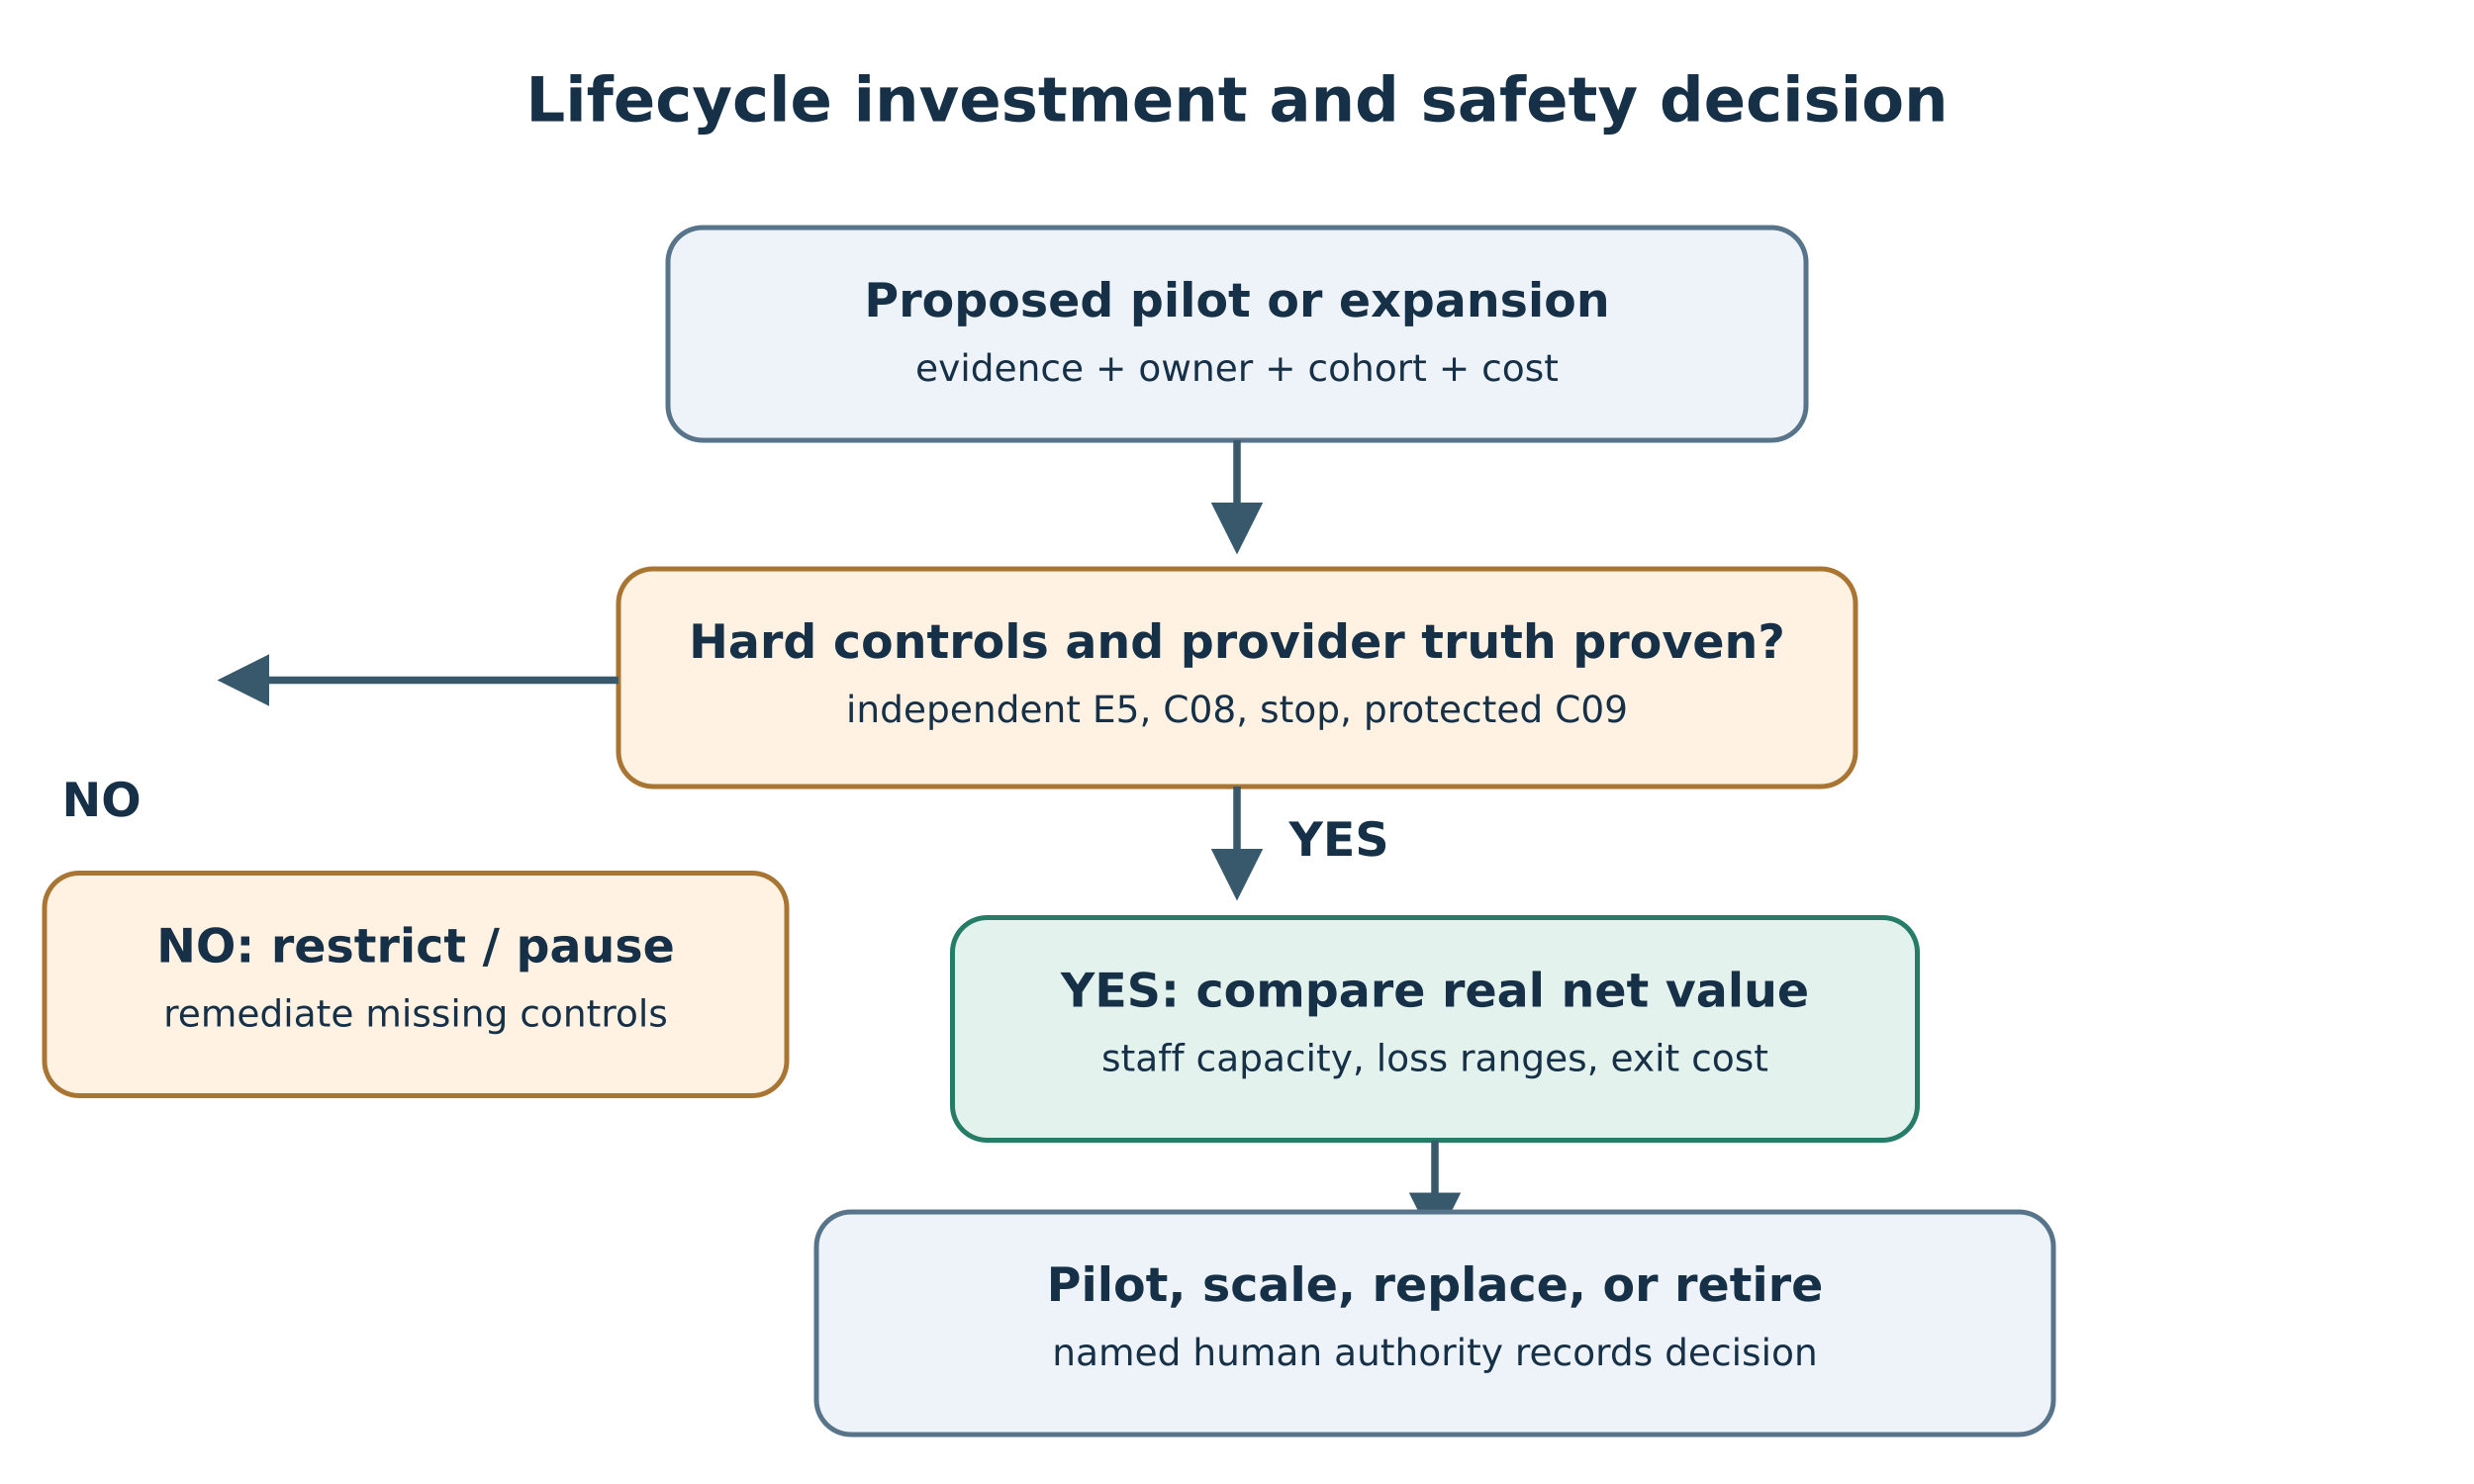
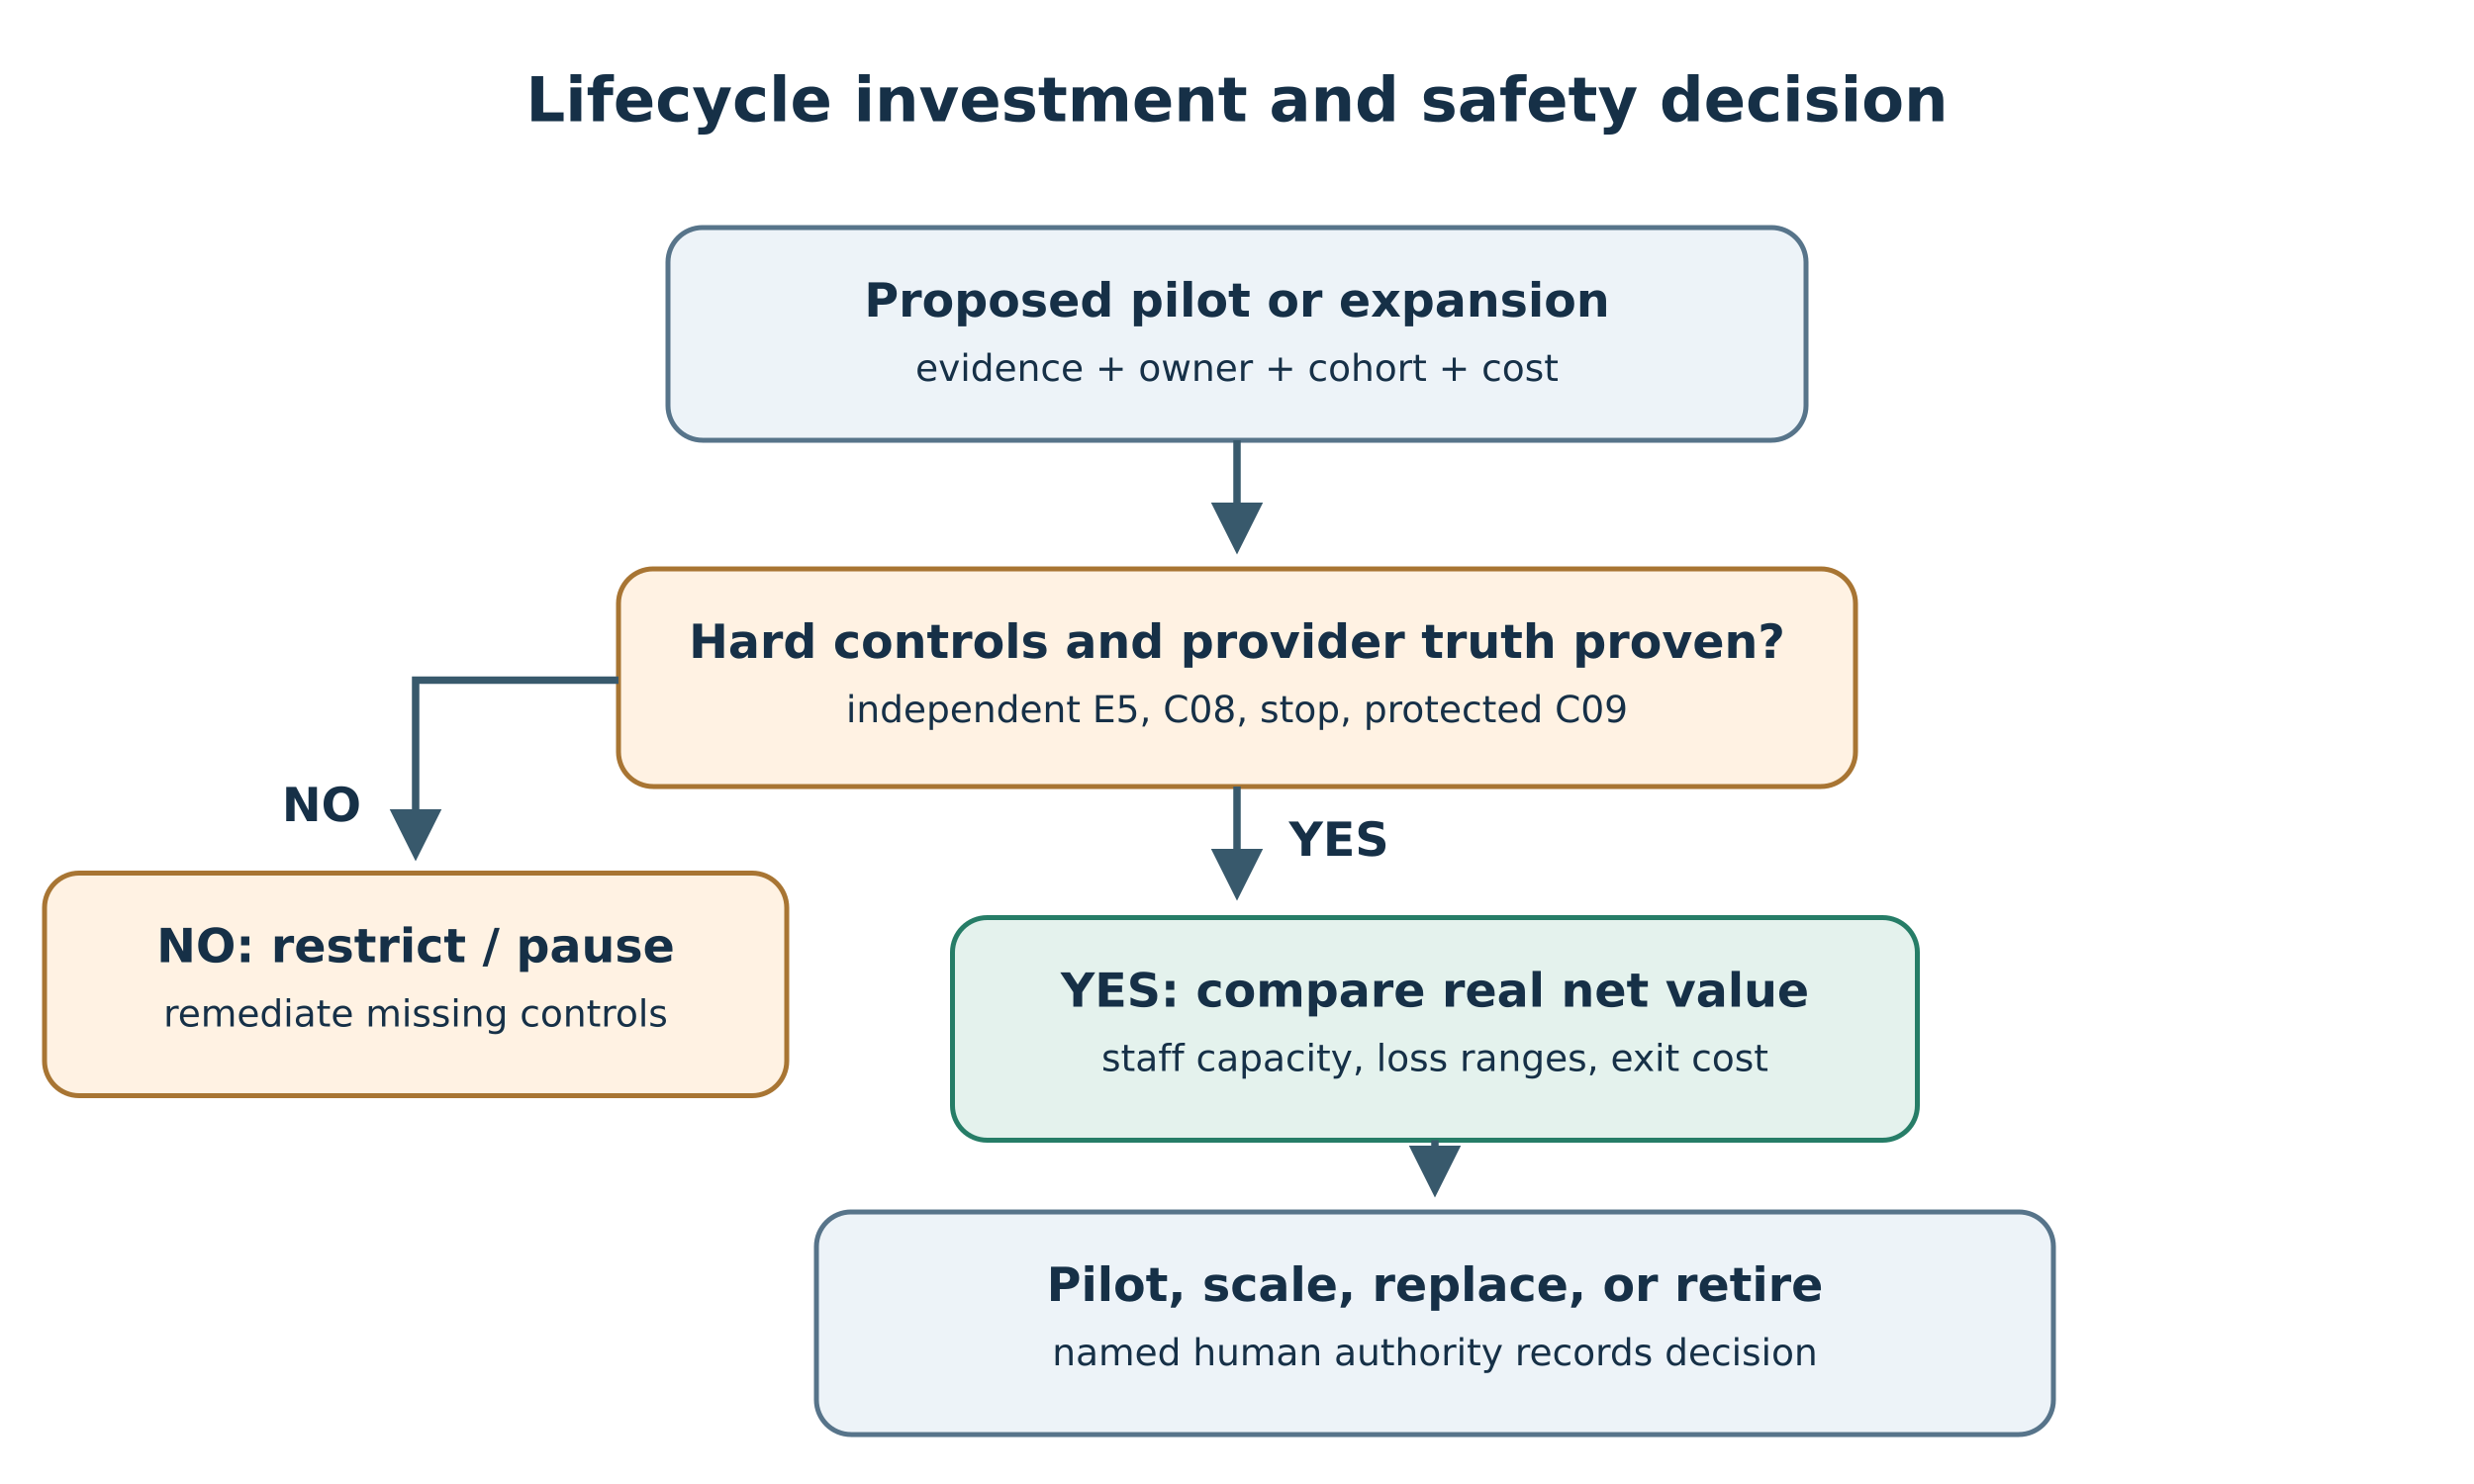
<svg xmlns="http://www.w3.org/2000/svg" width="1000" height="600" viewBox="0 0 1000 600">
  <rect x="0" y="0" width="1000" height="600" fill="#ffffff" />
  <style>text{font-family:DejaVu Sans,Arial,sans-serif;fill:#163047} .t{font-size:25px;font-weight:700}.n{font-size:19px;font-weight:600}.s{font-size:15px}.box{fill:#EDF3F8;stroke:#57748A;stroke-width:2}.gate{fill:#E4F2ED;stroke:#267D67;stroke-width:2}.warn{fill:#FFF2E3;stroke:#A87533;stroke-width:2}.line{stroke:#38596C;stroke-width:3;fill:none;marker-end:url(#a)}</style>
  <defs>
    <marker id="a" viewBox="0 0 10 10" refX="8" refY="5" markerWidth="7" markerHeight="7" orient="auto-start-reverse">
      <path d="M0 0 L10 5 L0 10 z" fill="#38596C" />
    </marker>
  </defs>
  <text class="t" x="500" y="49" text-anchor="middle">Lifecycle investment and safety decision</text>
  <rect class="box" x="270" y="92" width="460" height="86" rx="14" />
  <text class="n" x="500.0" y="128" text-anchor="middle">Proposed pilot or expansion</text>
  <text class="s" x="500.0" y="154" text-anchor="middle">evidence + owner + cohort + cost</text>
  <path class="line" d="M 500 178 L 500 220" />
  <rect class="warn" x="250" y="230" width="500" height="88" rx="14" />
  <text class="n" x="500.0" y="266" text-anchor="middle">Hard controls and provider truth proven?</text>
  <text class="s" x="500.0" y="292" text-anchor="middle">independent E5, C08, stop, protected C09</text>
-   <path class="line" d="M 250 275 L 92 275" />
+   <path class="line" d="M 250 275 H 168 V 344" />
  <rect class="warn" x="18" y="353" width="300" height="90" rx="14" />
  <text class="n" x="168.0" y="389" text-anchor="middle">NO: restrict / pause</text>
  <text class="s" x="168.0" y="415" text-anchor="middle">remediate missing controls</text>
  <path class="line" d="M 500 318 L 500 360" />
  <rect class="gate" x="385" y="371" width="390" height="90" rx="14" />
  <text class="n" x="580.0" y="407" text-anchor="middle">YES: compare real net value</text>
  <text class="s" x="580.0" y="433" text-anchor="middle">staff capacity, loss ranges, exit cost</text>
-   <path class="line" d="M 580 461 L 580 499" />
+   <path class="line" d="M 580 461 L 580 480" />
  <rect class="box" x="330" y="490" width="500" height="90" rx="14" />
  <text class="n" x="580.0" y="526" text-anchor="middle">Pilot, scale, replace, or retire</text>
  <text class="s" x="580.0" y="552" text-anchor="middle">named human authority records decision</text>
-   <text class="n" x="25" y="330" text-anchor="start">NO</text>
+   <text class="n" x="146" y="332" text-anchor="end">NO</text>
  <text class="n" x="521" y="346" text-anchor="start">YES</text>
</svg>
